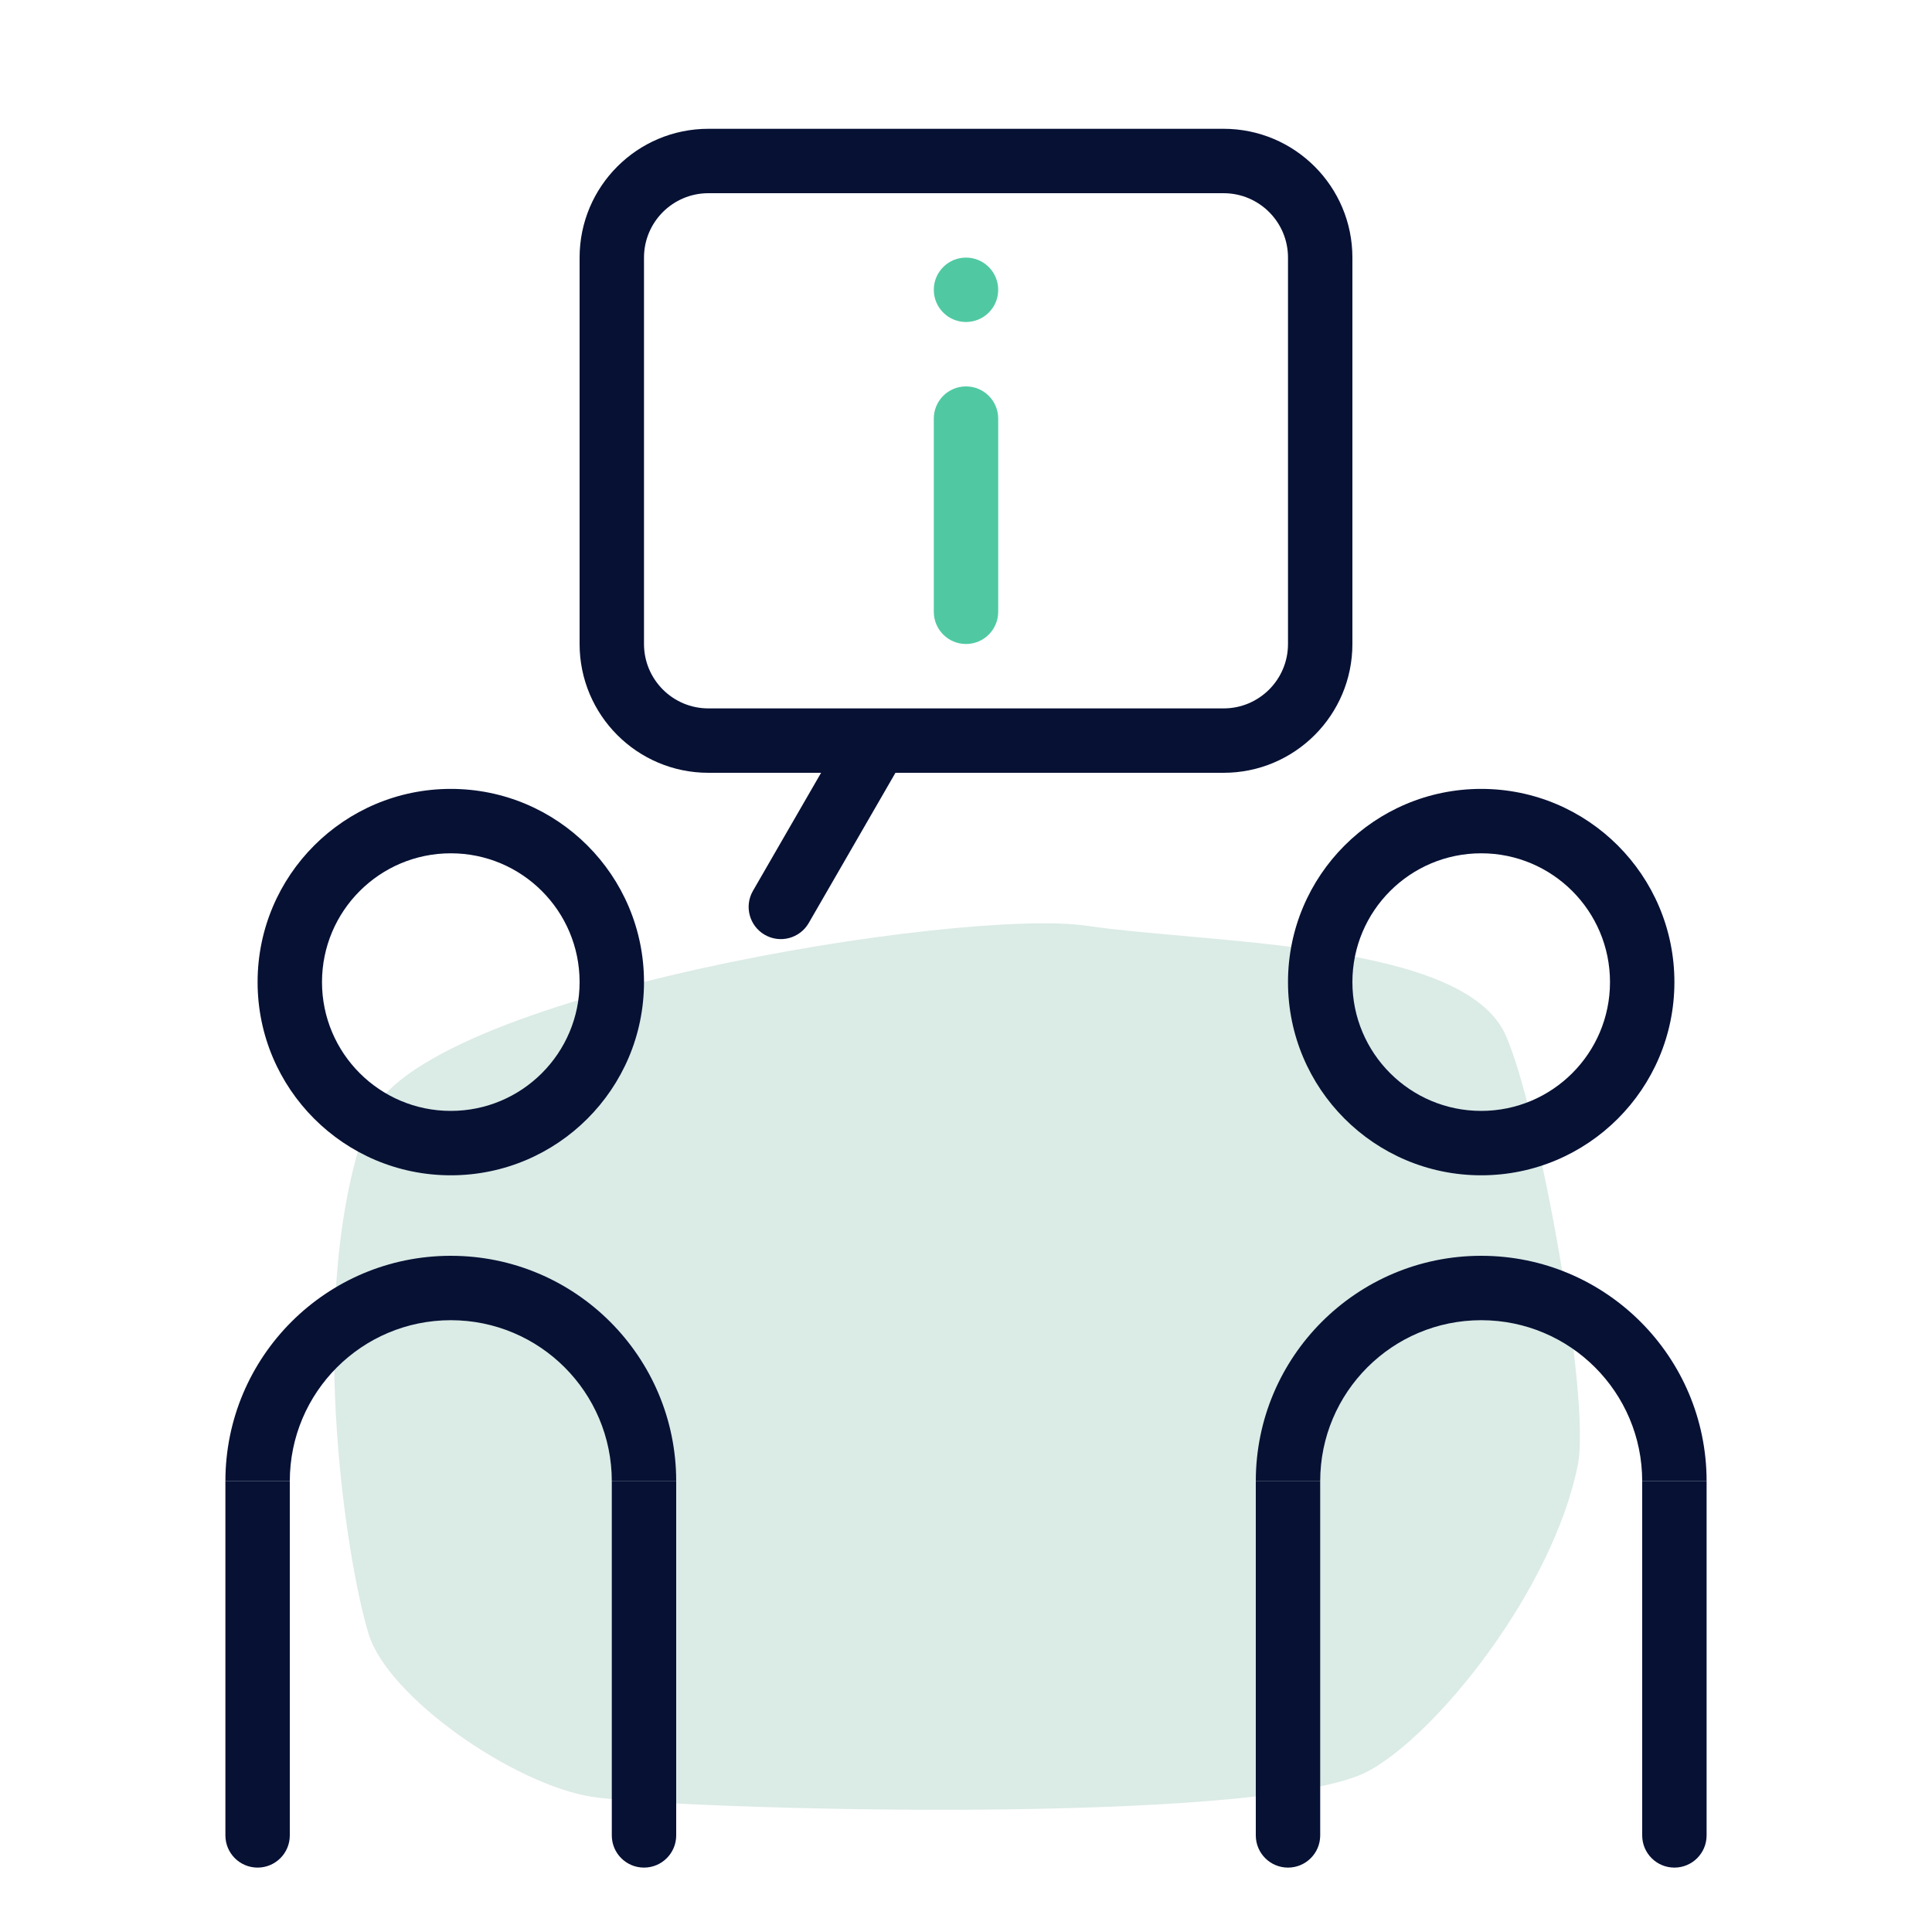
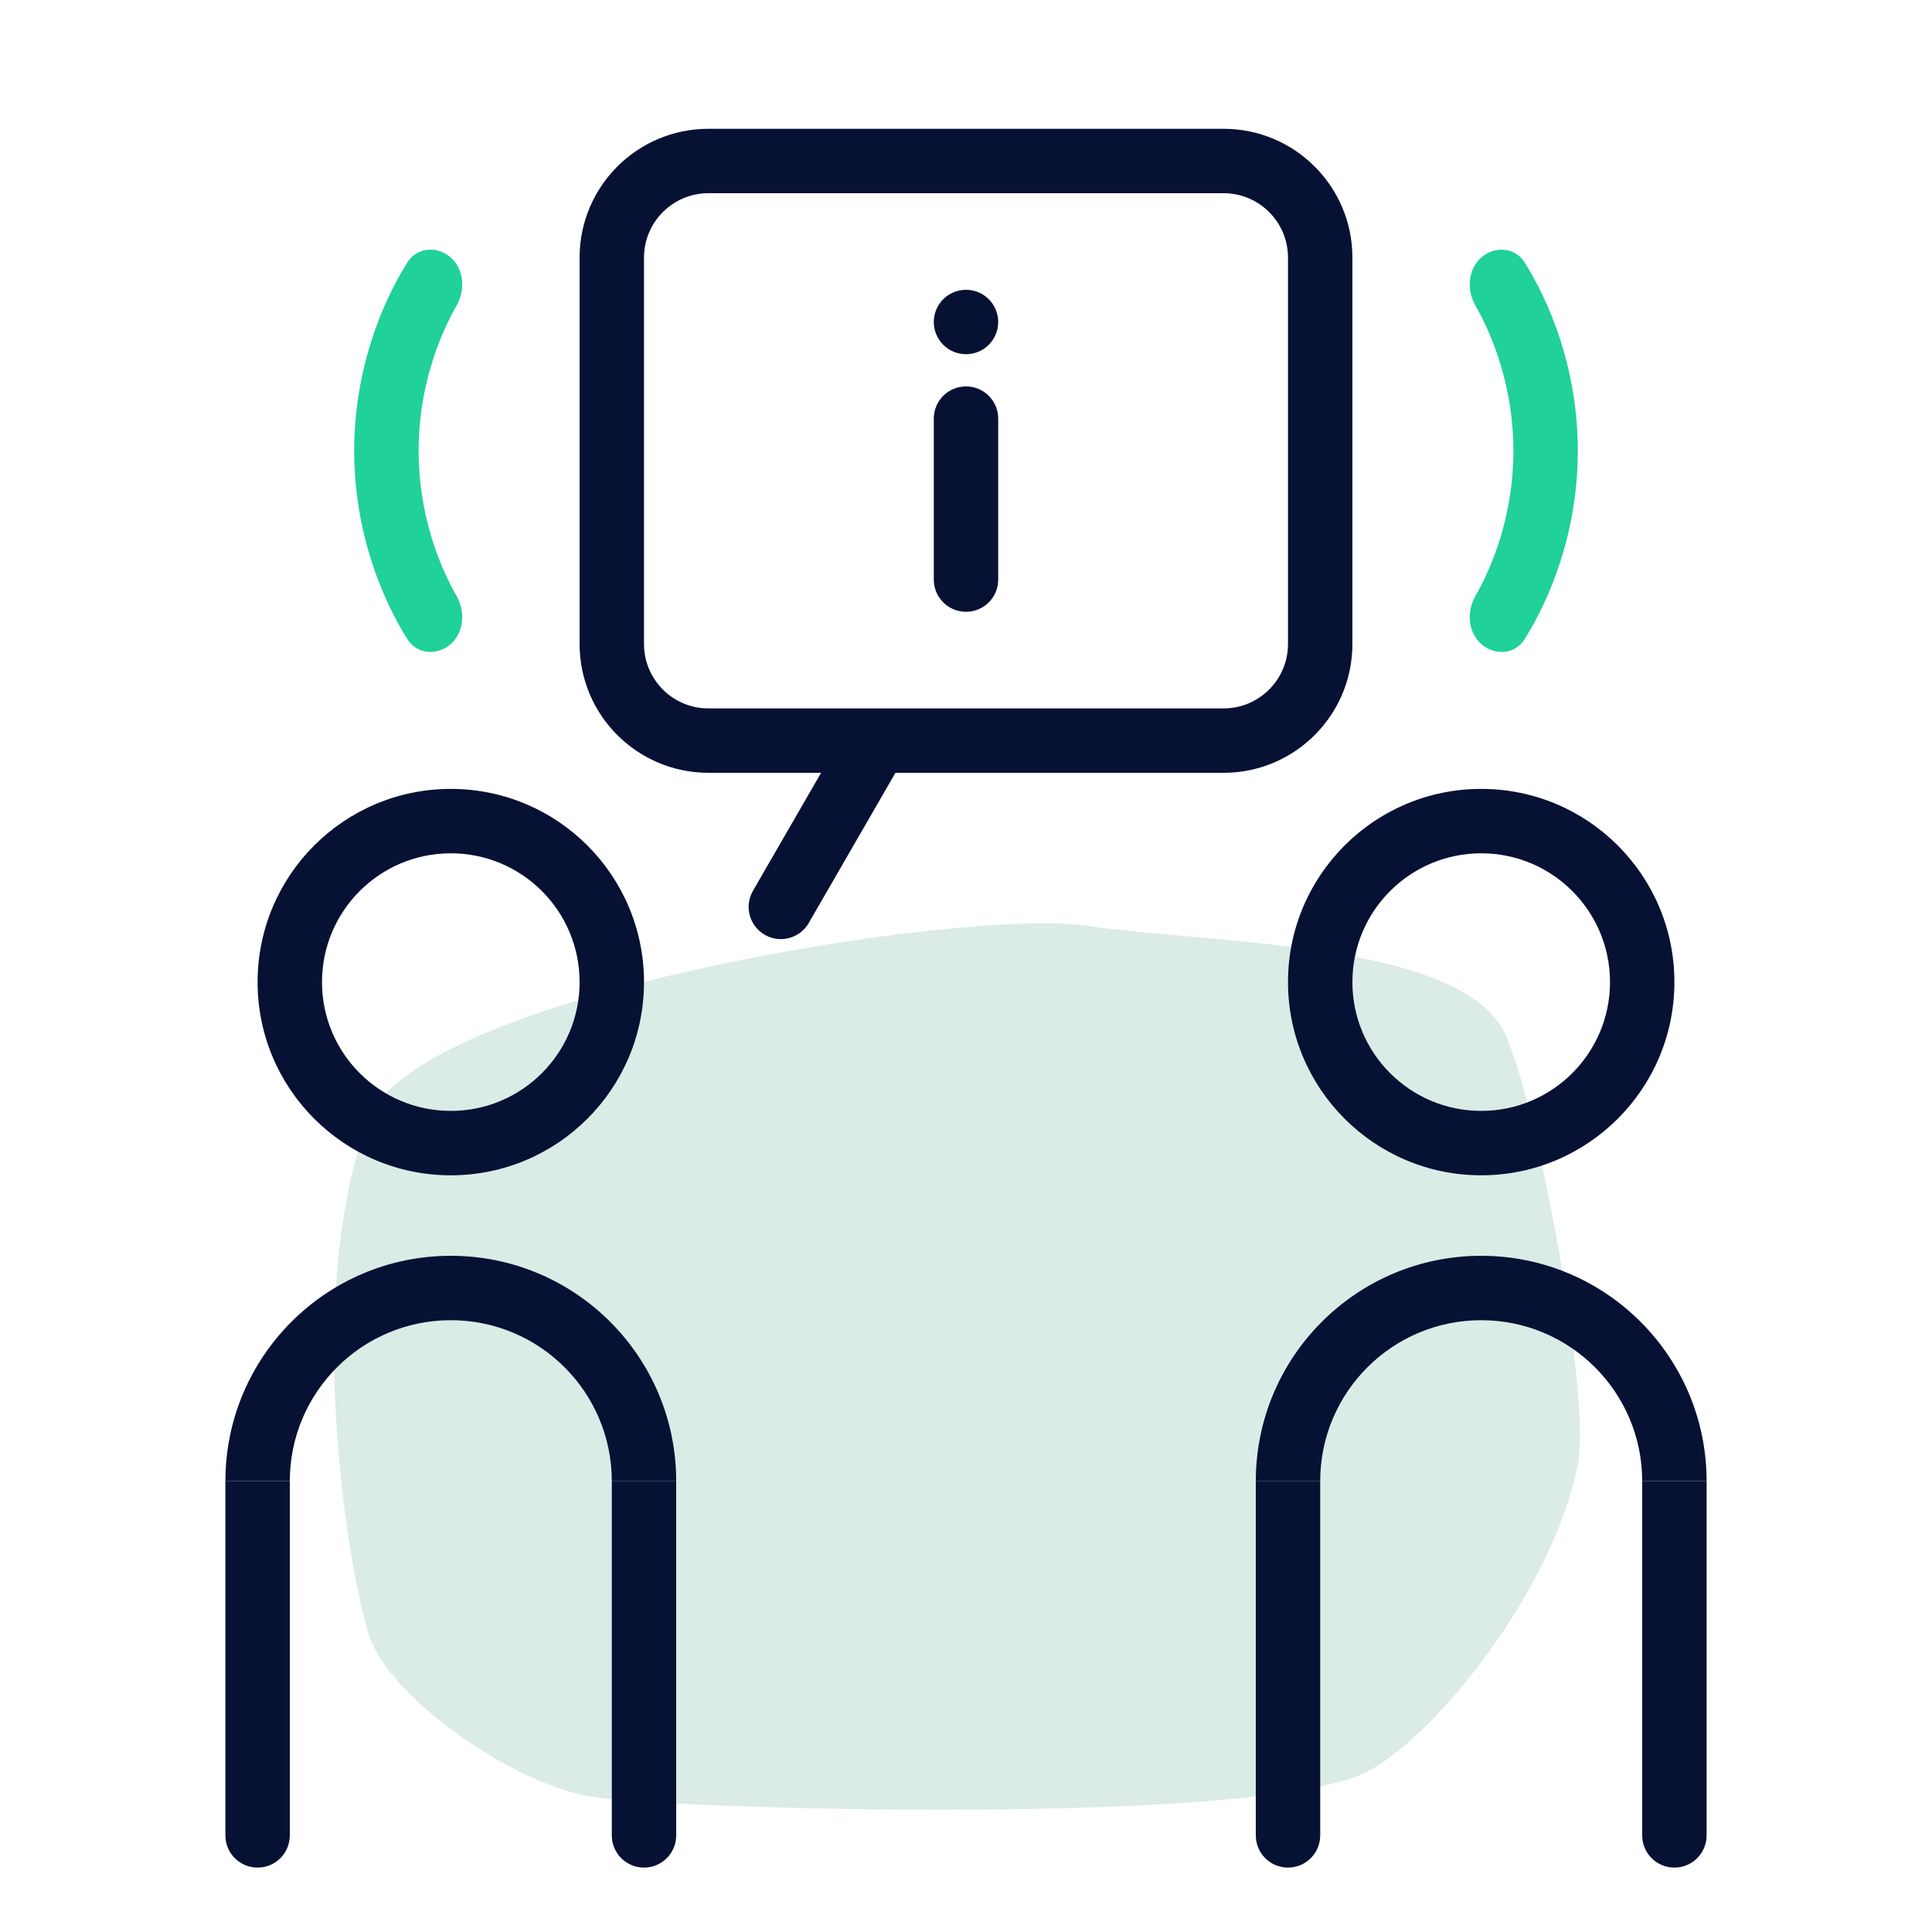
<svg xmlns="http://www.w3.org/2000/svg" width="120" height="120" viewBox="0 0 120 120" fill="none">
  <path d="M85 110C89.271 107.699 96.442 98.74 98 91.001C98.827 86.888 95.597 68.989 93.522 64.303C90.929 58.446 75.286 58.642 67.5 57.501C59.715 56.359 25.836 61.812 22.903 69.501C18.853 80.116 21.5 97 22.903 101.51C24.122 105.431 31.896 110.832 36.764 111.602C41.632 112.373 78.5 113.5 85 110Z" fill="#DBEBE6" />
  <path fill-rule="evenodd" clip-rule="evenodd" d="M76 12H44C41.791 12 40 13.791 40 16V40C40 42.209 41.791 44 44 44H76C78.209 44 80 42.209 80 40V16C80 13.791 78.209 12 76 12ZM44 8C39.582 8 36 11.582 36 16V40C36 44.418 39.582 48 44 48H76C80.418 48 84 44.418 84 40V16C84 11.582 80.418 8 76 8H44Z" fill="#061134" />
  <path fill-rule="evenodd" clip-rule="evenodd" d="M47.5 58.062C46.543 57.51 46.215 56.286 46.768 55.33L52.243 45.846C52.795 44.889 54.019 44.562 54.975 45.114C55.932 45.666 56.26 46.889 55.707 47.846L50.232 57.33C49.679 58.286 48.456 58.614 47.5 58.062Z" fill="#061134" />
  <path d="M38 92H42C42 84.268 35.732 78 28 78C20.268 78 14 84.268 14 92H18C18 86.477 22.477 82 28 82C33.523 82 38 86.477 38 92Z" fill="#061134" />
  <path d="M102 92H106C106 84.268 99.732 78 92 78C84.268 78 78 84.268 78 92H82C82 86.477 86.477 82 92 82C97.523 82 102 86.477 102 92Z" fill="#061134" />
  <path d="M14 92H18V114C18 115.105 17.105 116 16 116C14.895 116 14 115.105 14 114V92Z" fill="#061134" />
  <path d="M78 92H82V114C82 115.105 81.105 116 80 116C78.895 116 78 115.105 78 114V92Z" fill="#061134" />
  <path d="M38 92H42V114C42 115.105 41.105 116 40 116C38.895 116 38 115.105 38 114V92Z" fill="#061134" />
  <path d="M102 92H106V114C106 115.105 105.105 116 104 116C102.895 116 102 115.105 102 114V92Z" fill="#061134" />
  <path fill-rule="evenodd" clip-rule="evenodd" d="M28 69C32.418 69 36 65.418 36 61C36 56.582 32.418 53 28 53C23.582 53 20 56.582 20 61C20 65.418 23.582 69 28 69ZM28 73C34.627 73 40 67.627 40 61C40 54.373 34.627 49 28 49C21.373 49 16 54.373 16 61C16 67.627 21.373 73 28 73Z" fill="#061134" />
  <path fill-rule="evenodd" clip-rule="evenodd" d="M92 69C96.418 69 100 65.418 100 61C100 56.582 96.418 53 92 53C87.582 53 84 56.582 84 61C84 65.418 87.582 69 92 69ZM92 73C98.627 73 104 67.627 104 61C104 54.373 98.627 49 92 49C85.373 49 80 54.373 80 61C80 67.627 85.373 73 92 73Z" fill="#061134" />
-   <path fill-rule="evenodd" clip-rule="evenodd" d="M60 40C58.895 40 58 39.105 58 38V26C58 24.895 58.895 24 60 24C61.105 24 62 24.895 62 26V38C62 39.105 61.105 40 60 40Z" fill="#50C9A3" />
-   <path fill-rule="evenodd" clip-rule="evenodd" d="M60 20C58.895 20 58 19.105 58 18C58 16.895 58.895 16 60 16C61.105 16 62 16.895 62 18C62 19.105 61.105 20 60 20Z" fill="#50C9A3" />
+   <path fill-rule="evenodd" clip-rule="evenodd" d="M60 22C58.895 22 58 21.105 58 20C58 18.895 58.895 18 60 18C61.105 18 62 18.895 62 20C62 21.105 61.105 22 60 22Z" fill="#061134" />
+   <path fill-rule="evenodd" clip-rule="evenodd" d="M60 38C58.895 38 58 37.105 58 36V26C58 24.895 58.895 24 60 24C61.105 24 62 24.895 62 26V36C62 37.105 61.105 38 60 38Z" fill="#061134" />
+   <path fill-rule="evenodd" clip-rule="evenodd" d="M22 28C22 22.869 23.773 18.713 25.319 16.278C25.911 15.346 27.174 15.266 28 16C28.826 16.734 28.911 18.015 28.362 18.973C27.263 20.895 26 24.083 26 28C26 31.917 27.263 35.105 28.362 37.027C28.911 37.986 28.826 39.266 28 40C27.174 40.734 25.911 40.654 25.319 39.722C23.773 37.287 22 33.131 22 28Z" fill="#20D19A" />
+   <path fill-rule="evenodd" clip-rule="evenodd" d="M98 28C98 22.869 96.227 18.713 94.681 16.278C94.089 15.346 92.826 15.266 92 16C91.174 16.734 91.089 18.015 91.638 18.973C92.737 20.895 94 24.083 94 28C94 31.917 92.737 35.105 91.638 37.027C91.089 37.986 91.174 39.266 92 40C92.826 40.734 94.089 40.654 94.681 39.722C96.227 37.287 98 33.131 98 28Z" fill="#20D19A" />
</svg>
